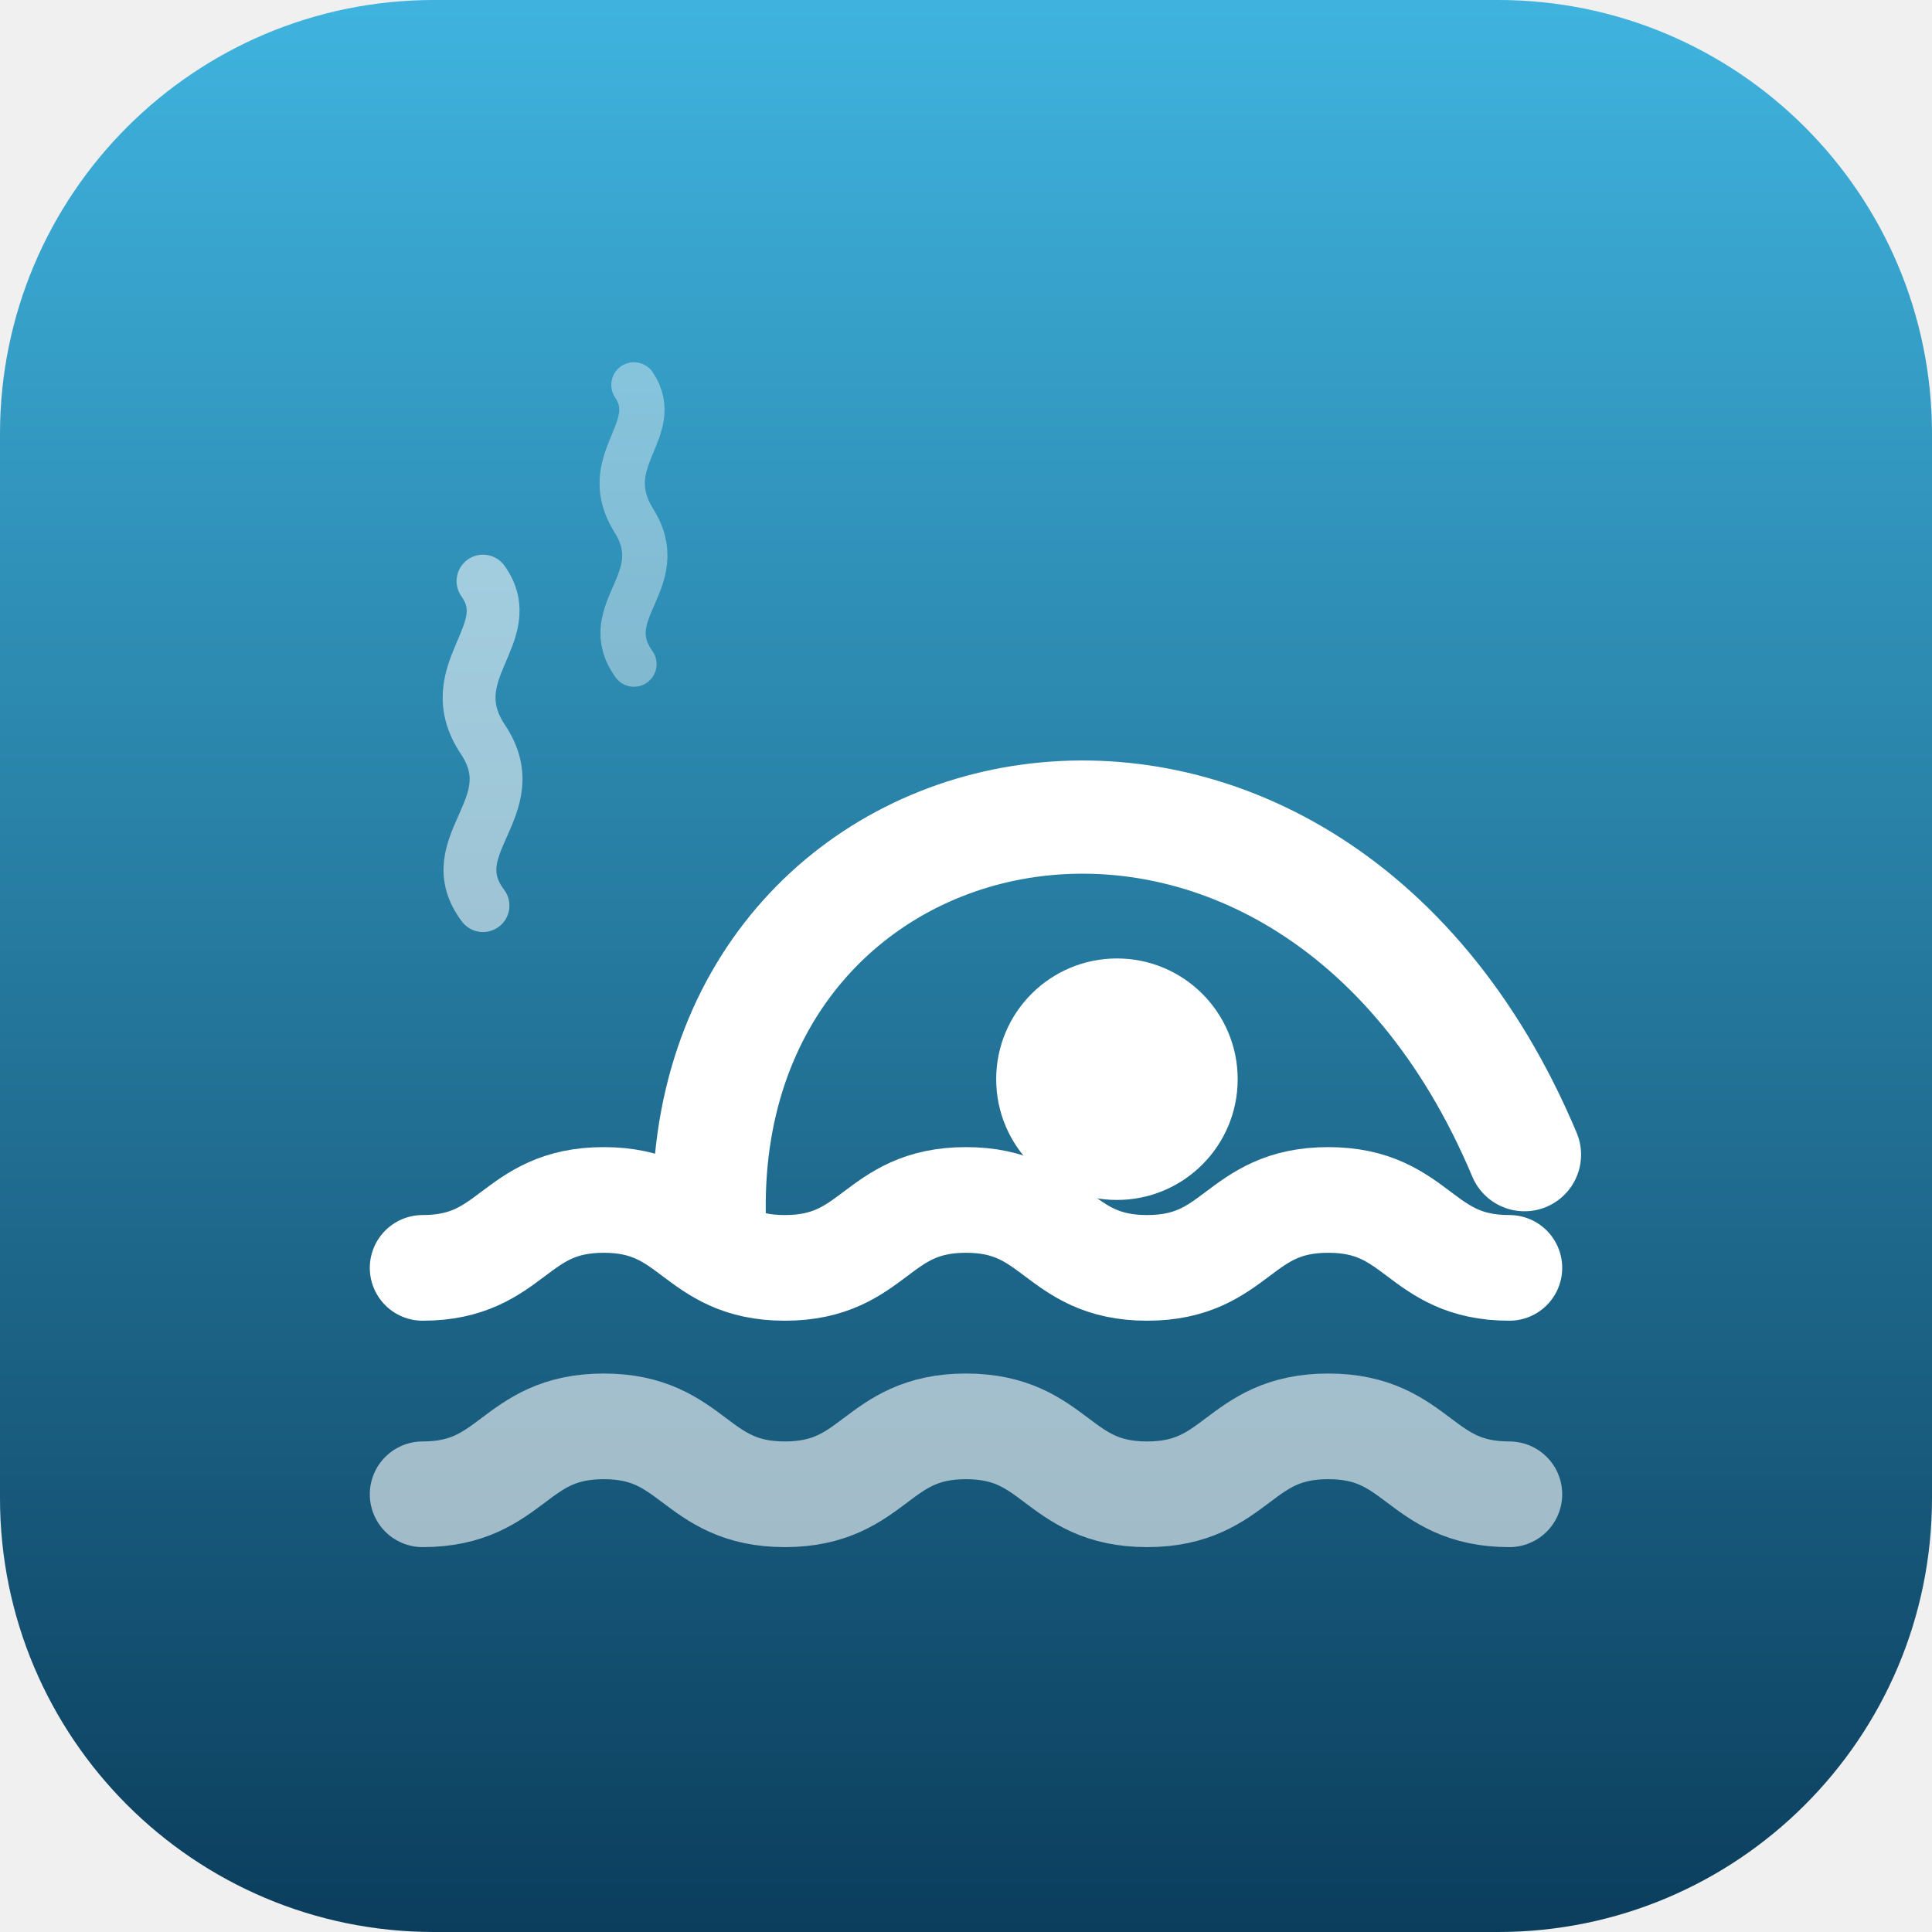
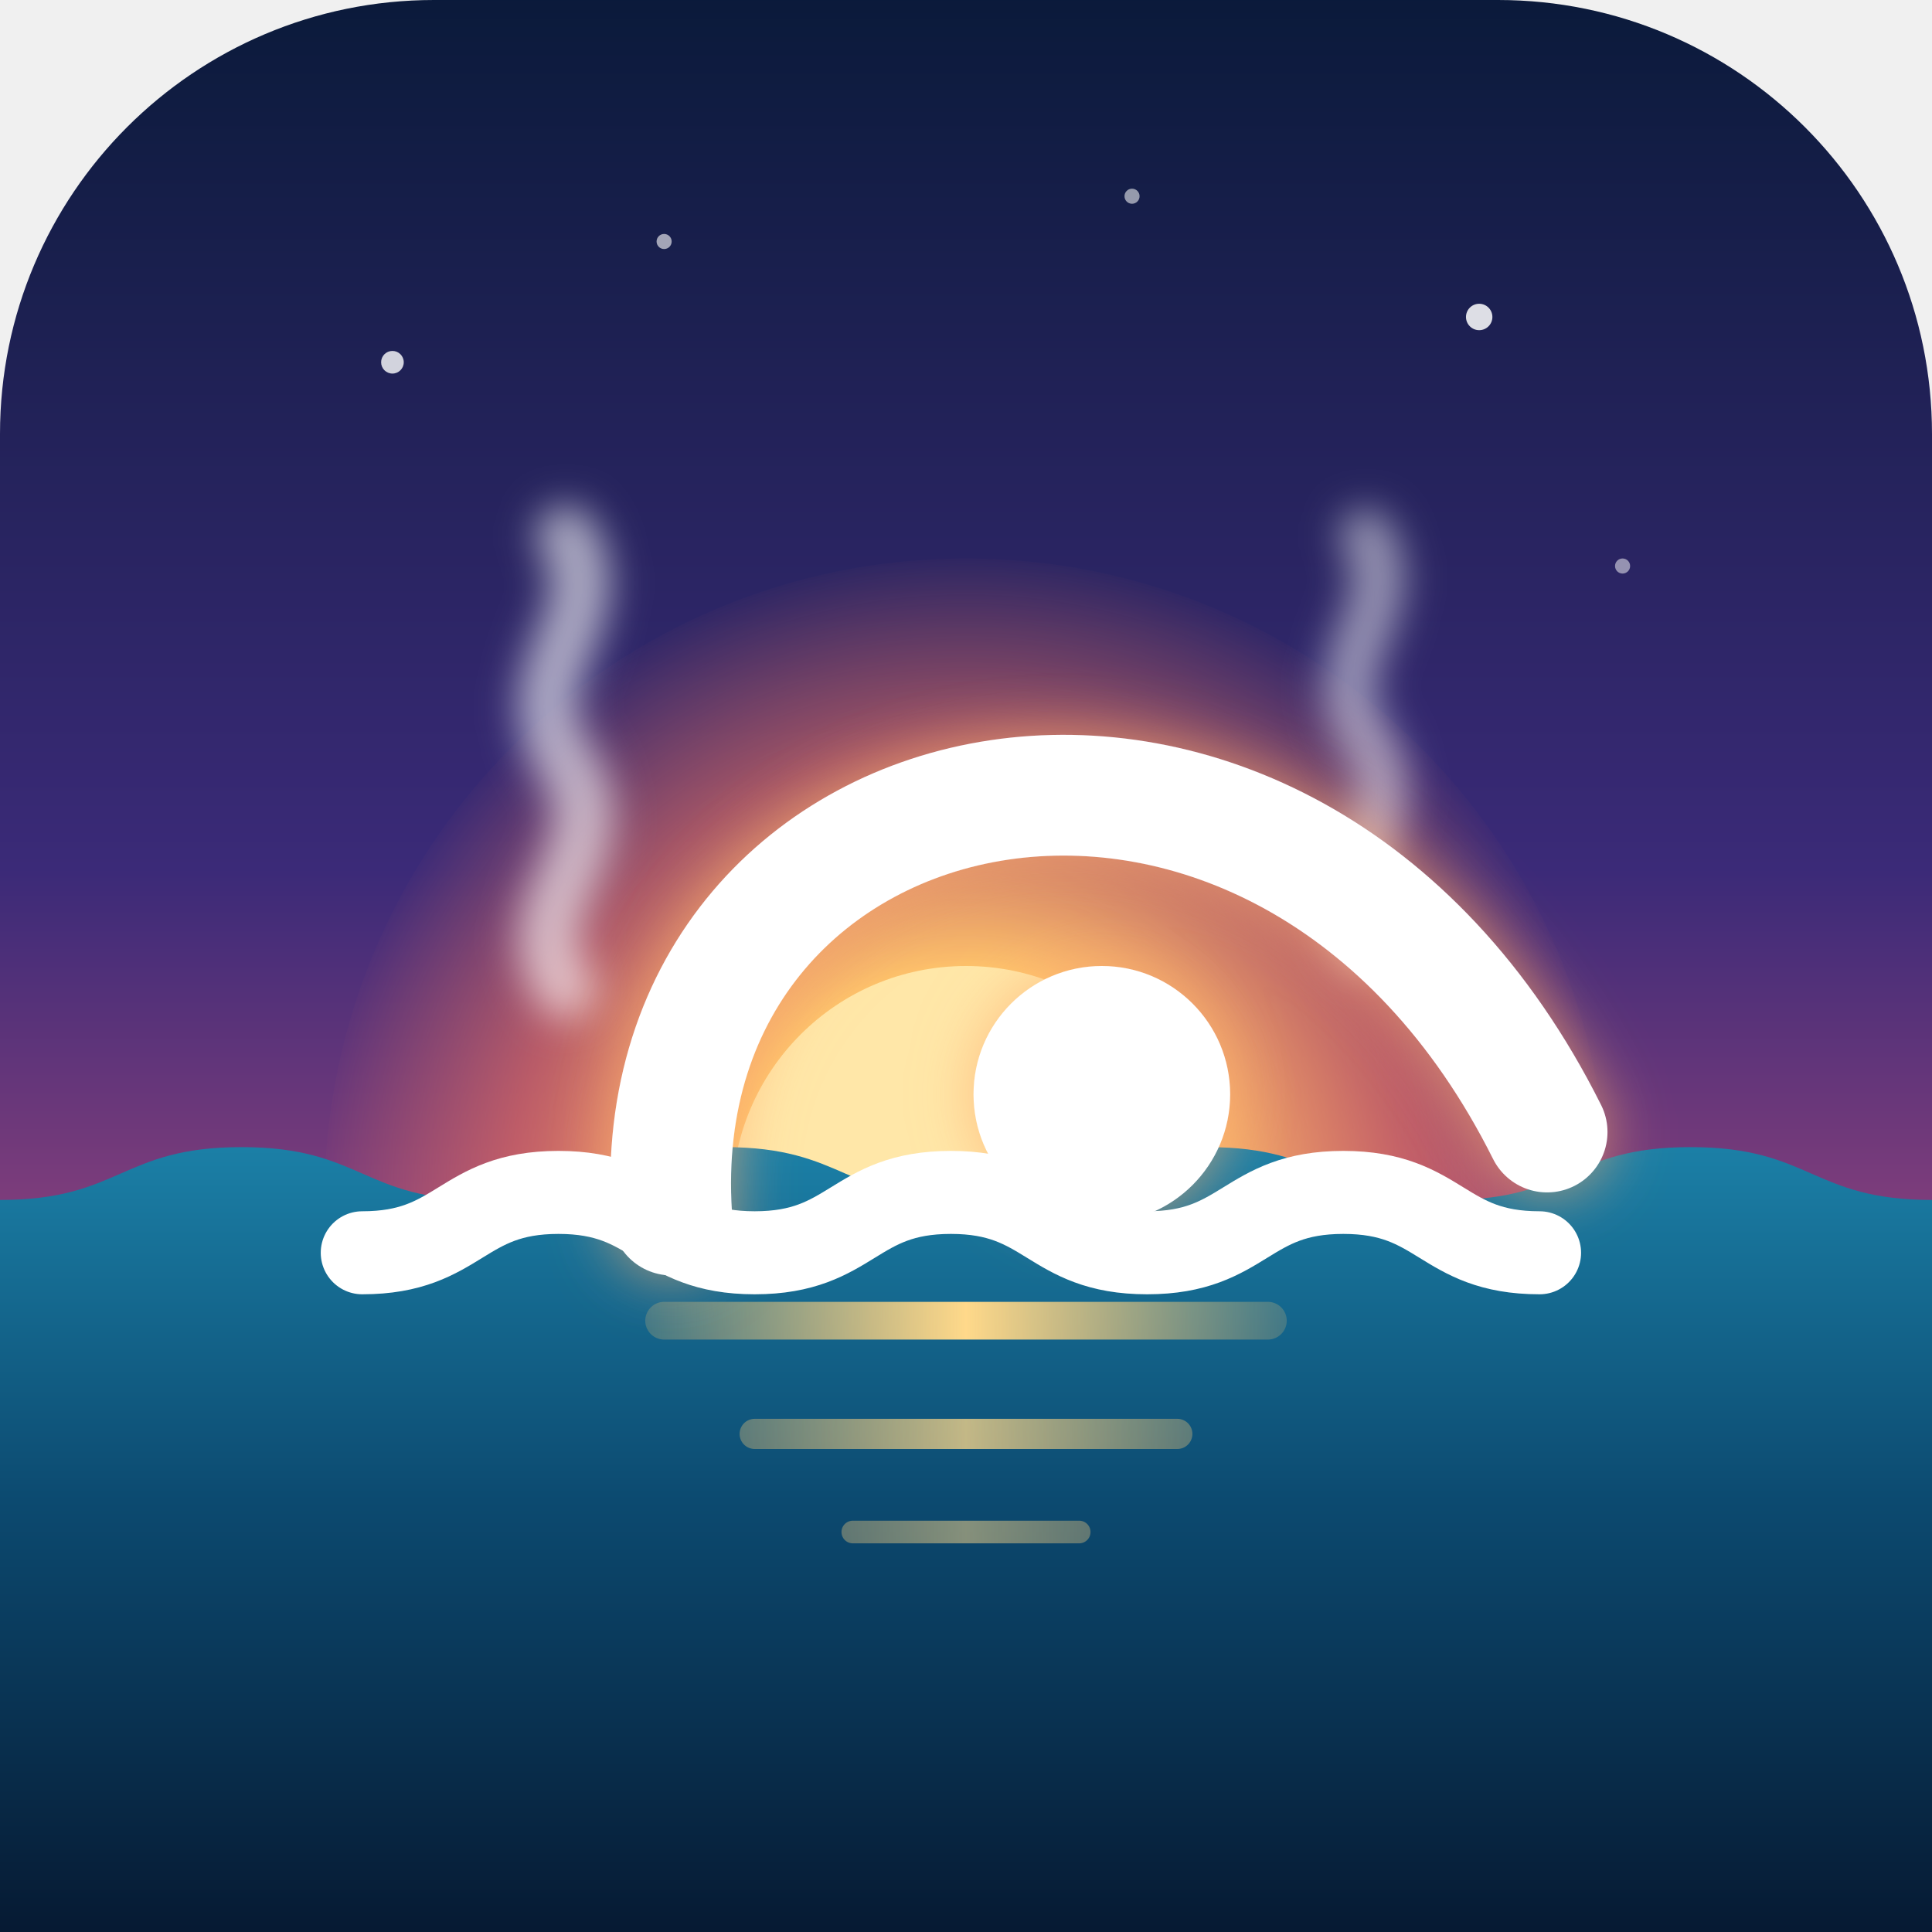
<svg xmlns="http://www.w3.org/2000/svg" viewBox="0 0 512 512">
  <defs>
    <linearGradient id="sky" x1="0" y1="0" x2="0" y2="1">
-       <stop offset="0" stop-color="#3fb4df" />
-       <stop offset="1" stop-color="#0b3d5c" />
+       <stop offset="0" stop-color="#0a1a3a" />
+       <stop offset=".45" stop-color="#3b2a78" />
+       <stop offset=".8" stop-color="#c2507e" />
+       <stop offset="1" stop-color="#ff8a5c" />
    </linearGradient>
+     <radialGradient id="sun" cx=".5" cy=".5" r=".5">
+       <stop offset="0" stop-color="#fff4c9" />
+       <stop offset=".35" stop-color="#ffc56b" />
+       <stop offset=".7" stop-color="#ff7a59" stop-opacity=".55" />
+       <stop offset="1" stop-color="#ff7a59" stop-opacity="0" />
+     </radialGradient>
+     <linearGradient id="sea" x1="0" y1="0" x2="0" y2="1">
+       <stop offset="0" stop-color="#1b7fa6" />
+       <stop offset=".45" stop-color="#0c4a70" />
+       <stop offset="1" stop-color="#061a33" />
+     </linearGradient>
+     <linearGradient id="glint" gradientUnits="userSpaceOnUse" x1="150" y1="0" x2="362" y2="0">
+       <stop offset="0" stop-color="#ffc56b" stop-opacity="0" />
+       <stop offset=".5" stop-color="#ffd98a" />
+       <stop offset="1" stop-color="#ffc56b" stop-opacity="0" />
+     </linearGradient>
+     <filter id="soft" x="-50%" y="-50%" width="200%" height="200%">
+       <feGaussianBlur stdDeviation="5" />
+     </filter>
+     <filter id="glow" x="-30%" y="-30%" width="160%" height="160%">
+       <feGaussianBlur in="SourceAlpha" stdDeviation="8" result="b" />
+       <feFlood flood-color="#ffb070" flood-opacity=".7" />
+       <feComposite in2="b" operator="in" result="g" />
+       <feMerge>
+         <feMergeNode in="g" />
+         <feMergeNode in="SourceGraphic" />
+       </feMerge>
+     </filter>
  </defs>
  <rect width="512" height="512" rx="115" fill="url(#sky)" />
-   <g transform="translate(0 18)">
-     <g fill="none" stroke="#fff" stroke-linecap="round">
-       <path d="M128 222c-12-16 12-26 0-44s10-28 0-42" stroke-width="14" opacity=".55" />
-       <path d="M168 158c-10-14 10-22 0-38s8-24 0-36" stroke-width="12" opacity=".4" />
-     </g>
-     <path d="M188 306C184 184 346 150 404 288" fill="none" stroke="#fff" stroke-width="30" stroke-linecap="round" />
-     <circle cx="296" cy="268" r="32" fill="#fff" />
-     <g fill="none" stroke="#fff" stroke-width="28" stroke-linecap="round">
-       <path d="M112 318c24 0 24-18 48-18s24 18 48 18 24-18 48-18 24 18 48 18 24-18 48-18 24 18 48 18" />
-       <path d="M112 378c24 0 24-18 48-18s24 18 48 18 24-18 48-18 24 18 48 18 24-18 48-18 24 18 48 18" opacity=".6" />
-     </g>
+   <g fill="#fff">
+     <circle cx="104" cy="96" r="3" opacity=".8" />
+     <circle cx="176" cy="64" r="2" opacity=".6" />
+     <circle cx="392" cy="84" r="3.5" opacity=".85" />
+     <circle cx="430" cy="150" r="2" opacity=".5" />
+     <circle cx="300" cy="52" r="2" opacity=".55" />
  </g>
+   <circle cx="256" cy="318" r="170" fill="url(#sun)" />
+   <circle cx="256" cy="318" r="62" fill="#ffe7a8" />
+   <g fill="none" stroke="#fff" stroke-linecap="round" filter="url(#soft)">
+     <path d="M150 262c-16-22 16-36 0-60s14-38 0-60" stroke-width="16" opacity=".6" />
+     <path d="M362 250c-14-20 14-32 0-54s12-34 0-54" stroke-width="14" opacity=".5" />
+   </g>
+   <path d="M0 318c32 0 32-14 64-14s32 14 64 14 32-14 64-14 32 14 64 14 32-14 64-14 32 14 64 14 32-14 64-14 32 14 64 14V512H0z" fill="url(#sea)" />
+   <g stroke="url(#glint)" stroke-linecap="round">
+     <path d="M176 350h160" stroke-width="10" />
+     <path d="M200 380h112" stroke-width="8" opacity=".75" />
+     <path d="M226 406h60" stroke-width="6" opacity=".5" />
+   </g>
+   <g filter="url(#glow)" fill="#fff">
+     <path d="M178 322C170 198 340 160 410 300" fill="none" stroke="#fff" stroke-width="32" stroke-linecap="round" />
+     <circle cx="292" cy="290" r="34" />
+   </g>
+   <path d="M96 332c26 0 26-16 52-16s26 16 52 16 26-16 52-16 26 16 52 16 26-16 52-16 26 16 52 16" fill="none" stroke="#fff" stroke-width="22" stroke-linecap="round" />
</svg>
